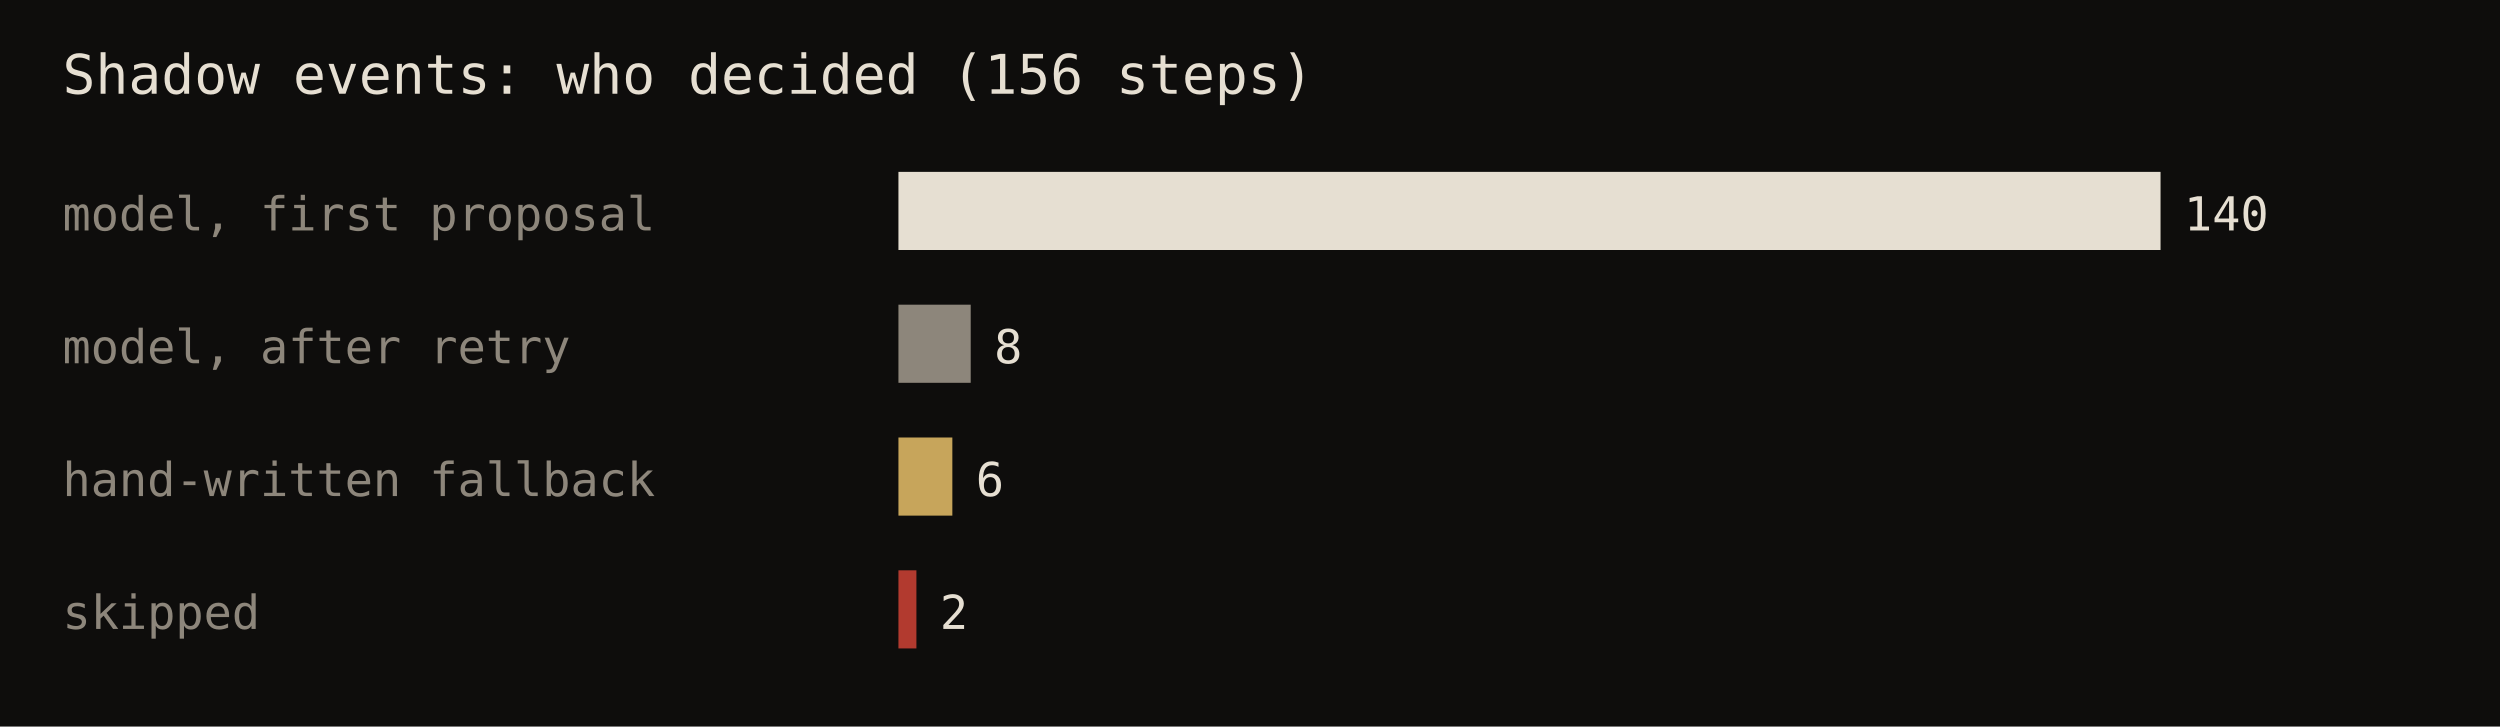
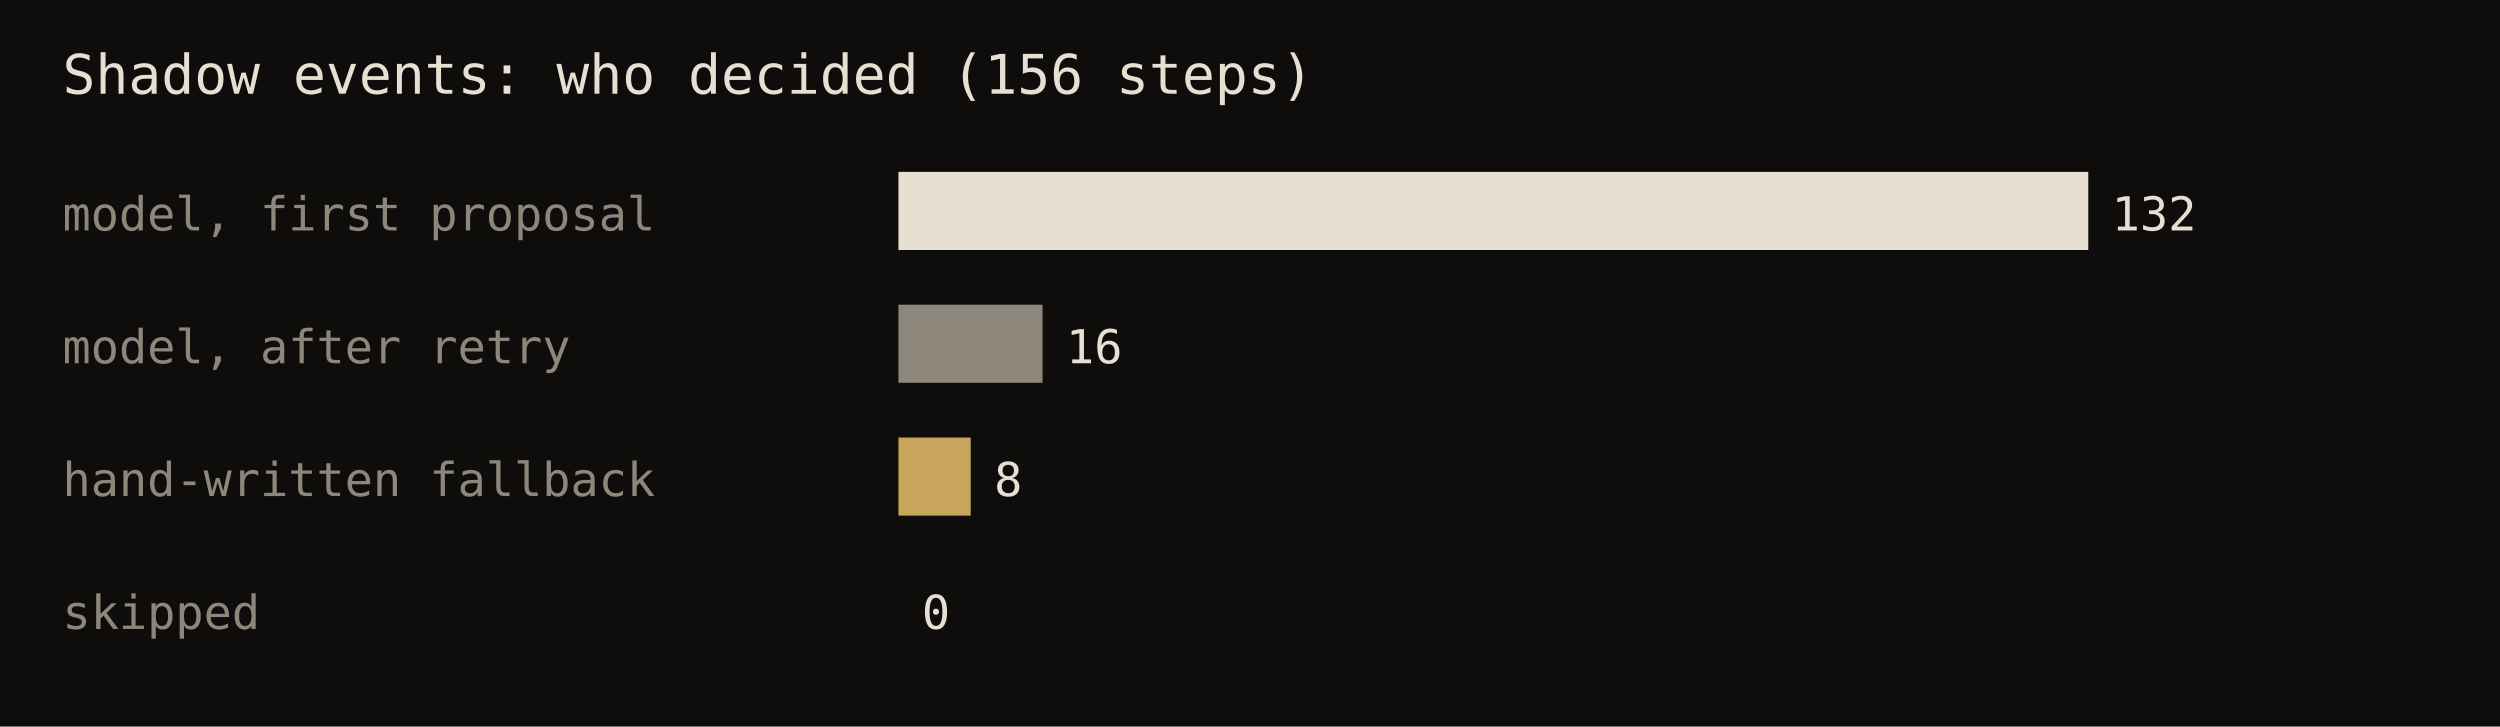
<svg xmlns="http://www.w3.org/2000/svg" width="640" height="186" font-family="ui-monospace, monospace" font-size="12">
  <rect width="100%" height="100%" fill="#0e0d0c" />
  <text x="16" y="24" fill="#e6dfd2" font-size="14">Shadow events: who decided (156 steps)</text>
  <text x="16" y="59" fill="#8d867b">model, first proposal</text>
-   <rect x="230" y="44" width="323.1" height="20" fill="#e6dfd2" />
-   <text x="559.1" y="59" fill="#e6dfd2">140</text>
+   <rect x="230" y="44" width="304.6" height="20" fill="#e6dfd2" />
+   <text x="540.6" y="59" fill="#e6dfd2">132</text>
  <text x="16" y="93" fill="#8d867b">model, after retry</text>
-   <rect x="230" y="78" width="18.5" height="20" fill="#8d867b" />
-   <text x="254.5" y="93" fill="#e6dfd2">8</text>
+   <rect x="230" y="78" width="36.9" height="20" fill="#8d867b" />
+   <text x="272.9" y="93" fill="#e6dfd2">16</text>
  <text x="16" y="127" fill="#8d867b">hand-written fallback</text>
-   <rect x="230" y="112" width="13.8" height="20" fill="#c7a55b" />
-   <text x="249.8" y="127" fill="#e6dfd2">6</text>
+   <rect x="230" y="112" width="18.5" height="20" fill="#c7a55b" />
+   <text x="254.5" y="127" fill="#e6dfd2">8</text>
  <text x="16" y="161" fill="#8d867b">skipped</text>
-   <rect x="230" y="146" width="4.6" height="20" fill="#b23a2f" />
-   <text x="240.6" y="161" fill="#e6dfd2">2</text>
+   <rect x="230" y="146" width="0.0" height="20" fill="#b23a2f" />
+   <text x="236.0" y="161" fill="#e6dfd2">0</text>
</svg>
